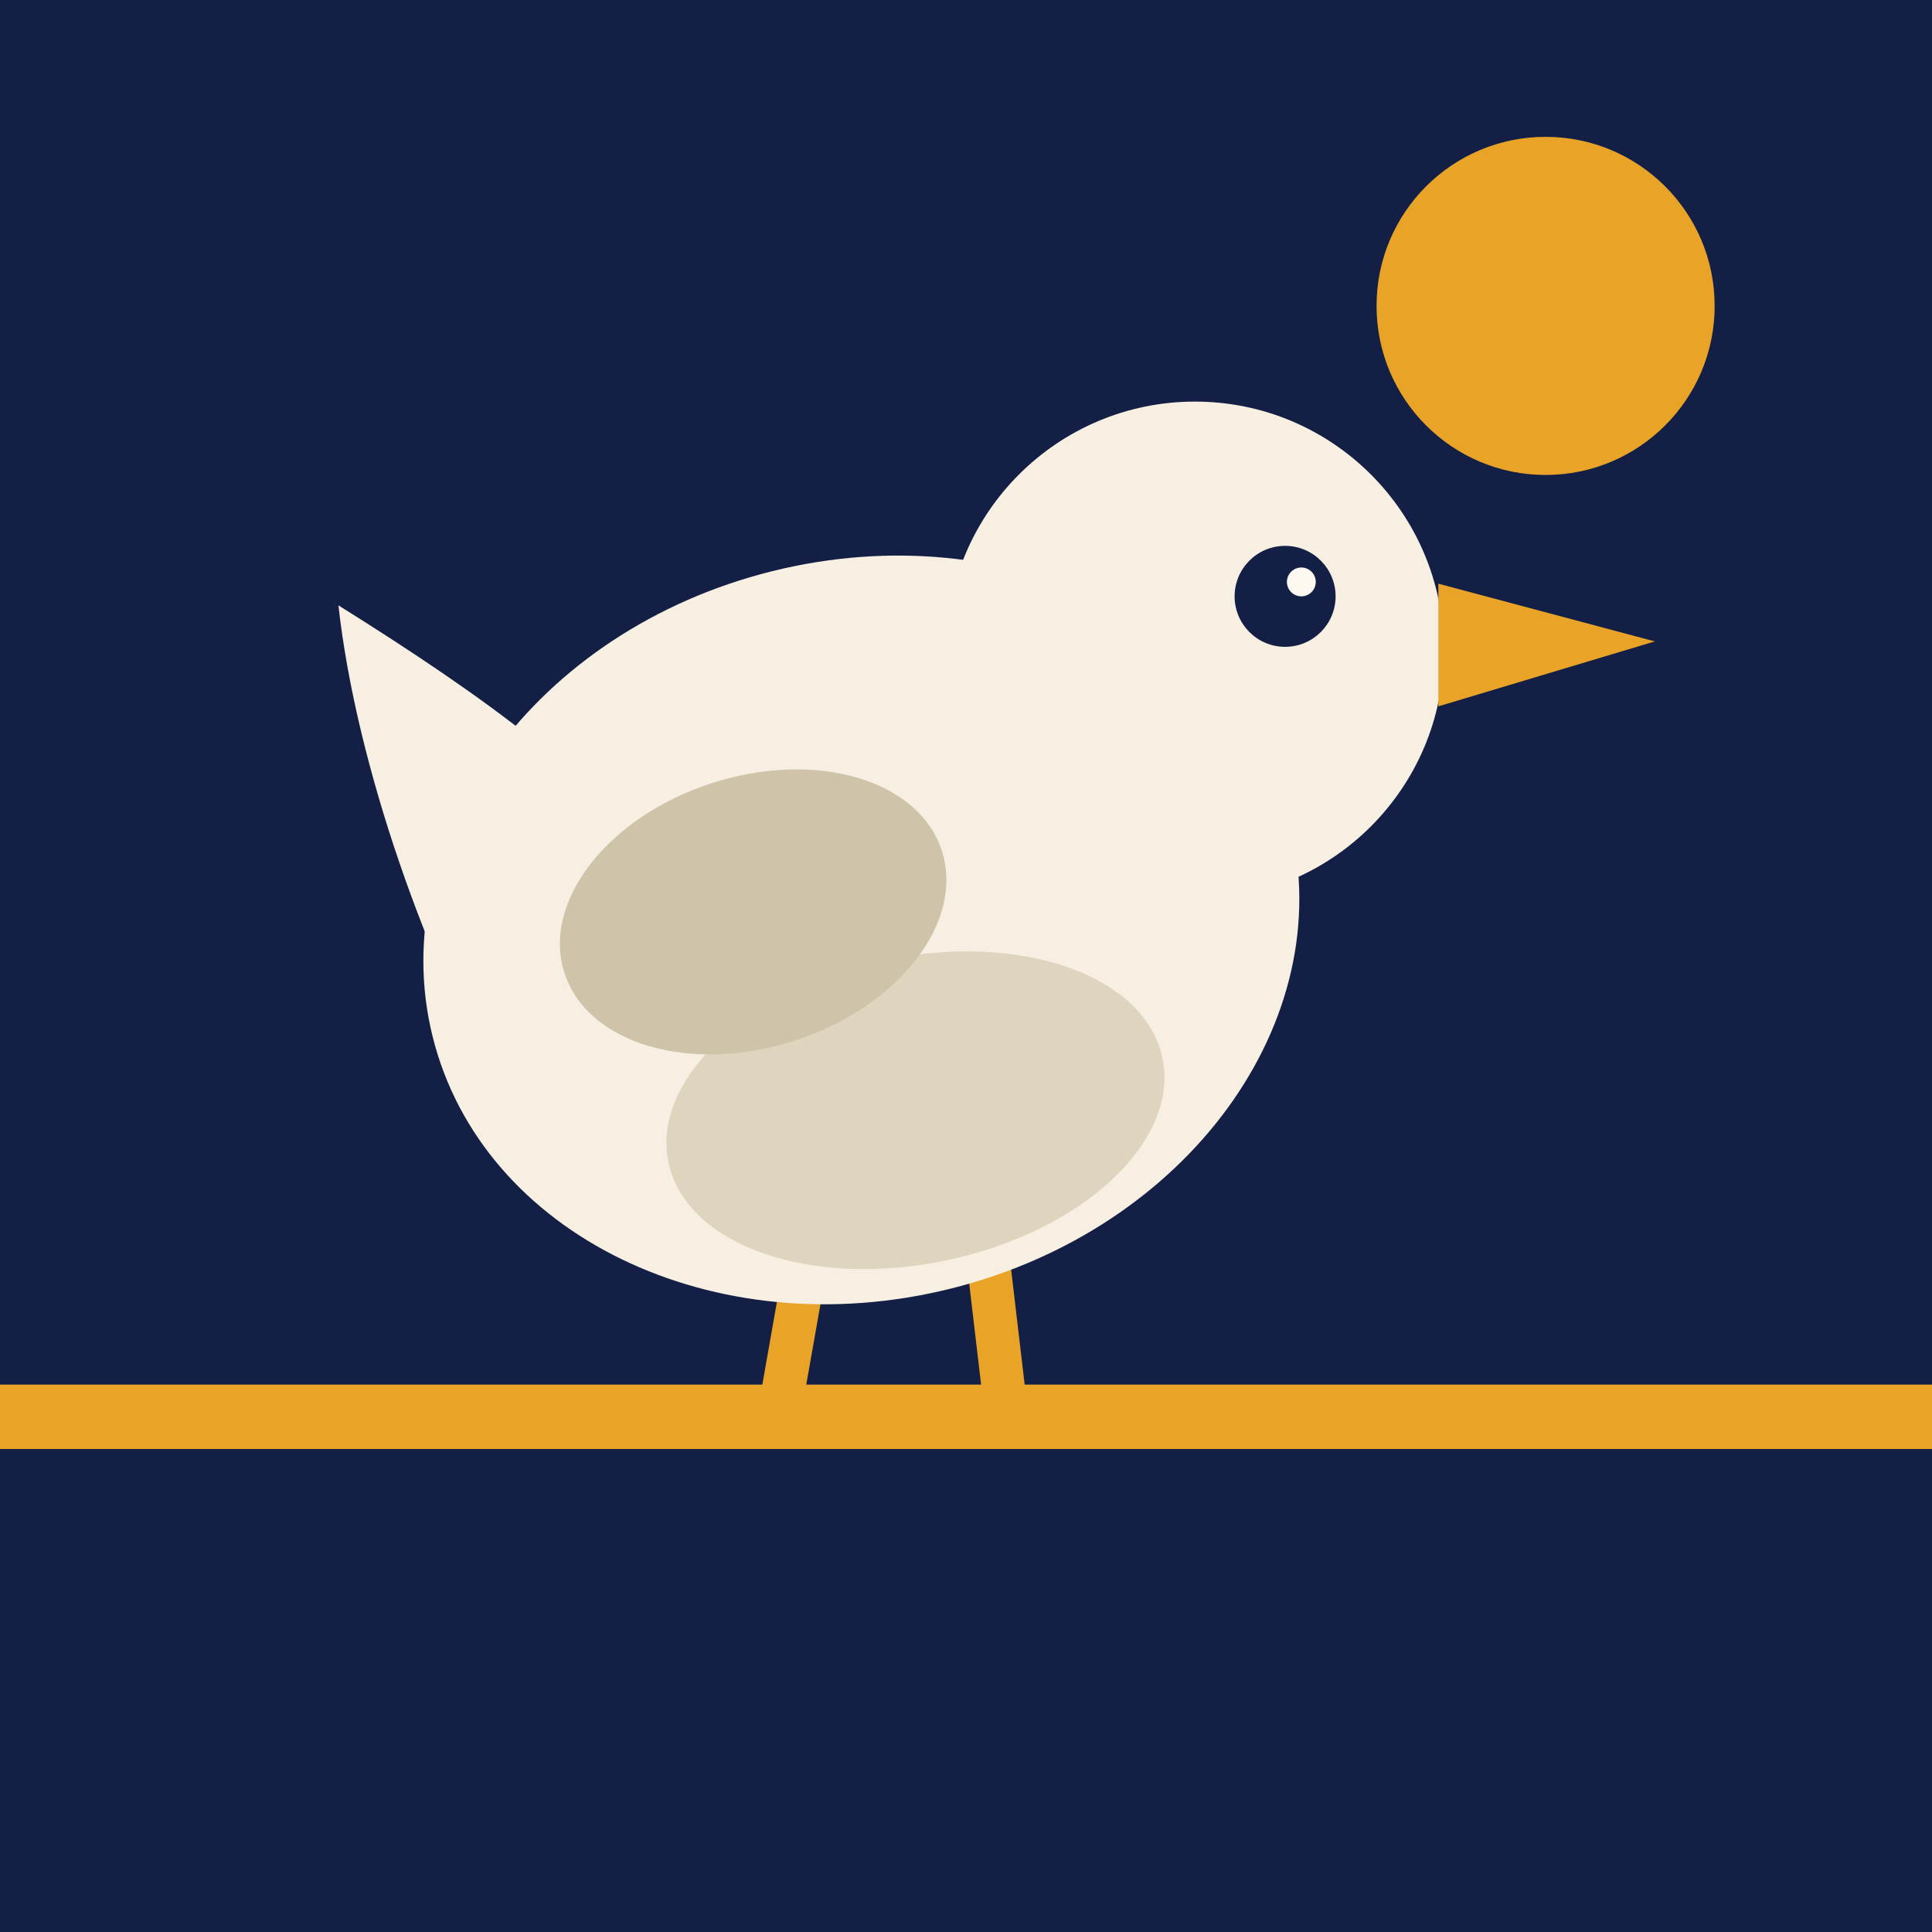
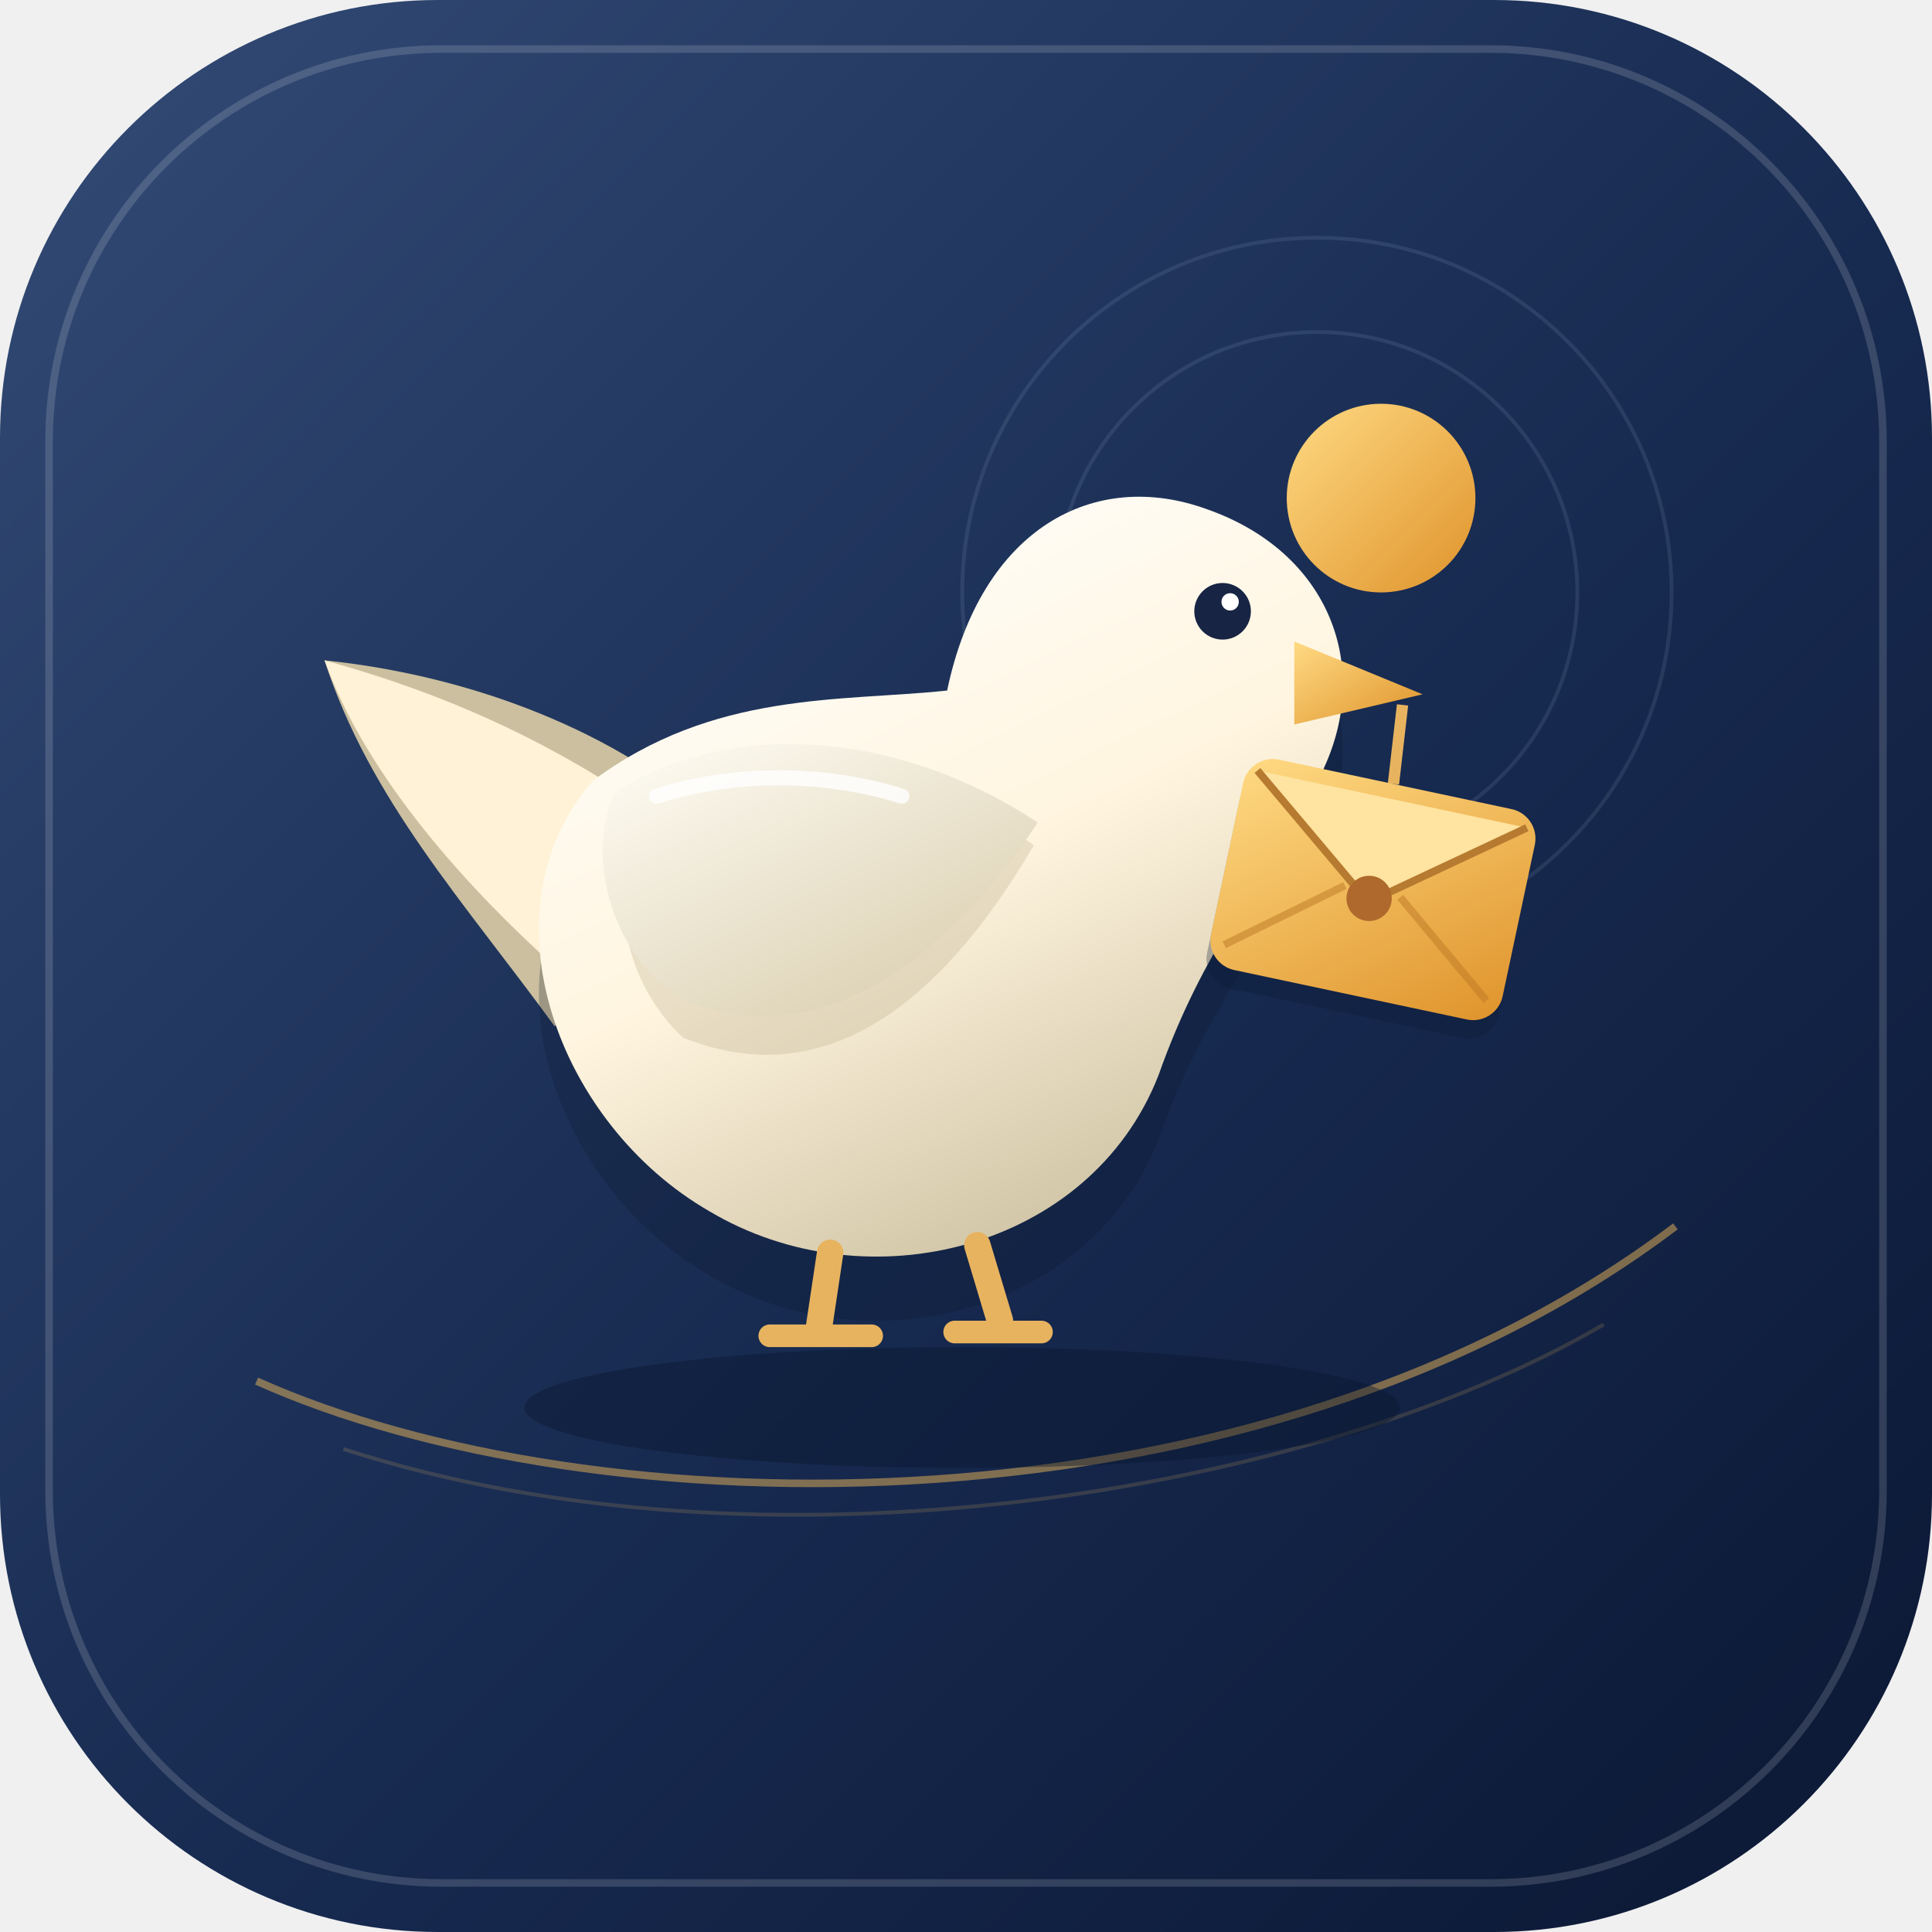
- <svg xmlns="http://www.w3.org/2000/svg" width="512" height="512" viewBox="0 0 120 120" role="img" aria-labelledby="title description">
-   <rect width="120" height="120" fill="#141F45" />
-   <circle cx="96" cy="19" r="10.5" fill="#E9A427" />
-   <path d="M-4 88 H124" stroke="#E9A427" stroke-width="4" stroke-linecap="round" />
-   <g transform="translate(-8.1 -1.6) scale(1.12)">
-     <path d="M52 71 L50.5 79.5 M62 71 L63 79.5" stroke="#E9A427" stroke-width="2.4" stroke-linecap="round" />
-     <path d="M47 79.5 H54 M59.5 79.5 H66.5" stroke="#E9A427" stroke-width="2.2" stroke-linecap="round" />
-     <g fill="#F7F0E2">
-       <path d="M26 35 C 34 40, 41 45, 44 50 C 43 56, 40 61, 35 62 C 31 55, 27 44, 26 35 Z" />
-       <ellipse cx="55" cy="53" rx="24.5" ry="20.5" transform="rotate(-14 55 53)" />
-       <circle cx="65" cy="43" r="11" />
-       <circle cx="73.5" cy="37.5" r="13.8" />
-     </g>
-     <ellipse cx="58" cy="63" rx="14" ry="8.5" transform="rotate(-12 58 63)" fill="#DFD5BE" />
-     <ellipse cx="49" cy="52" rx="11" ry="7.5" transform="rotate(-18 49 52)" fill="#CFC3AA" />
-     <polygon points="87,33.8 99,37 87,40.6" fill="#E9A427" />
-     <circle cx="78.5" cy="34.5" r="2.8" fill="#141F45" />
-     <circle cx="79.4" cy="33.7" r="0.8" fill="#FDF9F0" />
+ <svg xmlns="http://www.w3.org/2000/svg" width="512" height="512" viewBox="0 0 512 512" role="img" aria-labelledby="title description">
+   <defs>
+     <linearGradient id="night" x1="0" y1="0" x2="1" y2="1">
+       <stop stop-color="#334B76" />
+       <stop offset=".55" stop-color="#172A50" />
+       <stop offset="1" stop-color="#0B1733" />
+     </linearGradient>
+     <linearGradient id="porcelain" x1=".2" y1="0" x2=".7" y2="1">
+       <stop stop-color="#FFFFFF" />
+       <stop offset=".52" stop-color="#FFF5DF" />
+       <stop offset="1" stop-color="#CBBF9F" />
+     </linearGradient>
+     <linearGradient id="wing" x1="0" y1="0" x2=".8" y2="1">
+       <stop stop-color="#FFFDF5" />
+       <stop offset="1" stop-color="#DACEAF" />
+     </linearGradient>
+     <linearGradient id="gold" x1="0" y1="0" x2="1" y2="1">
+       <stop stop-color="#FFDA83" />
+       <stop offset="1" stop-color="#DF932B" />
+     </linearGradient>
+   </defs>
+   <rect width="512" height="512" rx="116" fill="url(#night)" />
+   <rect x="13" y="13" width="486" height="486" rx="104" fill="none" stroke="#FFFFFF" stroke-opacity=".15" stroke-width="2" />
+   <circle cx="349" cy="157" r="94" fill="none" stroke="#A6BAD5" stroke-opacity=".13" />
+   <circle cx="349" cy="157" r="69" fill="none" stroke="#A6BAD5" stroke-opacity=".13" />
+   <circle cx="366" cy="132" r="25" fill="url(#gold)" />
+   <path d="M68 366C157 406 333 409 444 325" fill="none" stroke="#F4BB59" stroke-opacity=".48" stroke-width="2" />
+   <path d="M91 384C202 420 348 396 425 351" fill="none" stroke="#F4BB59" stroke-opacity=".16" />
+   <ellipse cx="255" cy="373" rx="116" ry="16" fill="#07132B" opacity=".4" />
+   <path d="M147 272C123 239 98 212 86 175C125 179 164 194 190 218Z" fill="#CBBF9F" />
+   <path d="M148 257C120 232 96 203 86 175C126 186 156 202 185 224Z" fill="#FFF2D6" />
+   <path d="M157 215C189 191 223 194 251 191C260 148 290 132 320 143C354 155 365 188 348 217C334 243 319 259 307 293C289 339 230 354 188 329C148 306 127 250 157 215Z" fill="#07132B" opacity=".24" transform="translate(0 9)" />
+   <path d="M157 207C189 183 223 186 251 183C260 140 290 124 320 135C354 147 365 180 348 209C334 235 319 251 307 285C289 331 230 346 188 321C148 298 127 242 157 207Z" fill="url(#porcelain)" />
+   <path d="M171 218C197 199 246 204 274 224C247 270 216 289 181 275C166 261 160 237 171 218Z" fill="#B9AB8B" opacity=".3" />
+   <path d="M163 210C194 190 239 194 275 218C252 253 218 279 184 266C164 258 154 228 163 210Z" fill="url(#wing)" />
+   <path d="M174 211C196 204 220 205 239 211" fill="none" stroke="#FFFFFF" stroke-opacity=".8" stroke-width="4" stroke-linecap="round" />
+   <path d="M343 170L377 184L343 192Z" fill="url(#gold)" />
+   <circle cx="324" cy="162" r="7.5" fill="#172443" />
+   <circle cx="326" cy="159.5" r="2.3" fill="#FFFFFF" />
+   <path d="M220 332L217 352M259 330L265 350" stroke="#E7B35F" stroke-width="7" stroke-linecap="round" />
+   <path d="M204 354H231M253 353H276" stroke="#E7B35F" stroke-width="6" stroke-linecap="round" />
+   <g transform="rotate(12 362 242)">
+     <path d="M360 186L362 207" stroke="#E7B35F" stroke-width="3" />
+     <rect x="323" y="207" width="79" height="57" rx="8" fill="#091831" opacity=".3" transform="translate(0 5)" />
+     <rect x="323" y="207" width="79" height="57" rx="8" fill="url(#gold)" />
+     <path d="M327 258L355 236M398 258L370 236" fill="none" stroke="#BC7925" stroke-opacity=".5" stroke-width="2" />
+     <path d="M326 211L362 239L399 211" fill="#FFE3A0" stroke="#B67B30" stroke-width="2" stroke-linejoin="round" />
+     <circle cx="362" cy="238" r="6" fill="#AF692D" />
  </g>
</svg>
